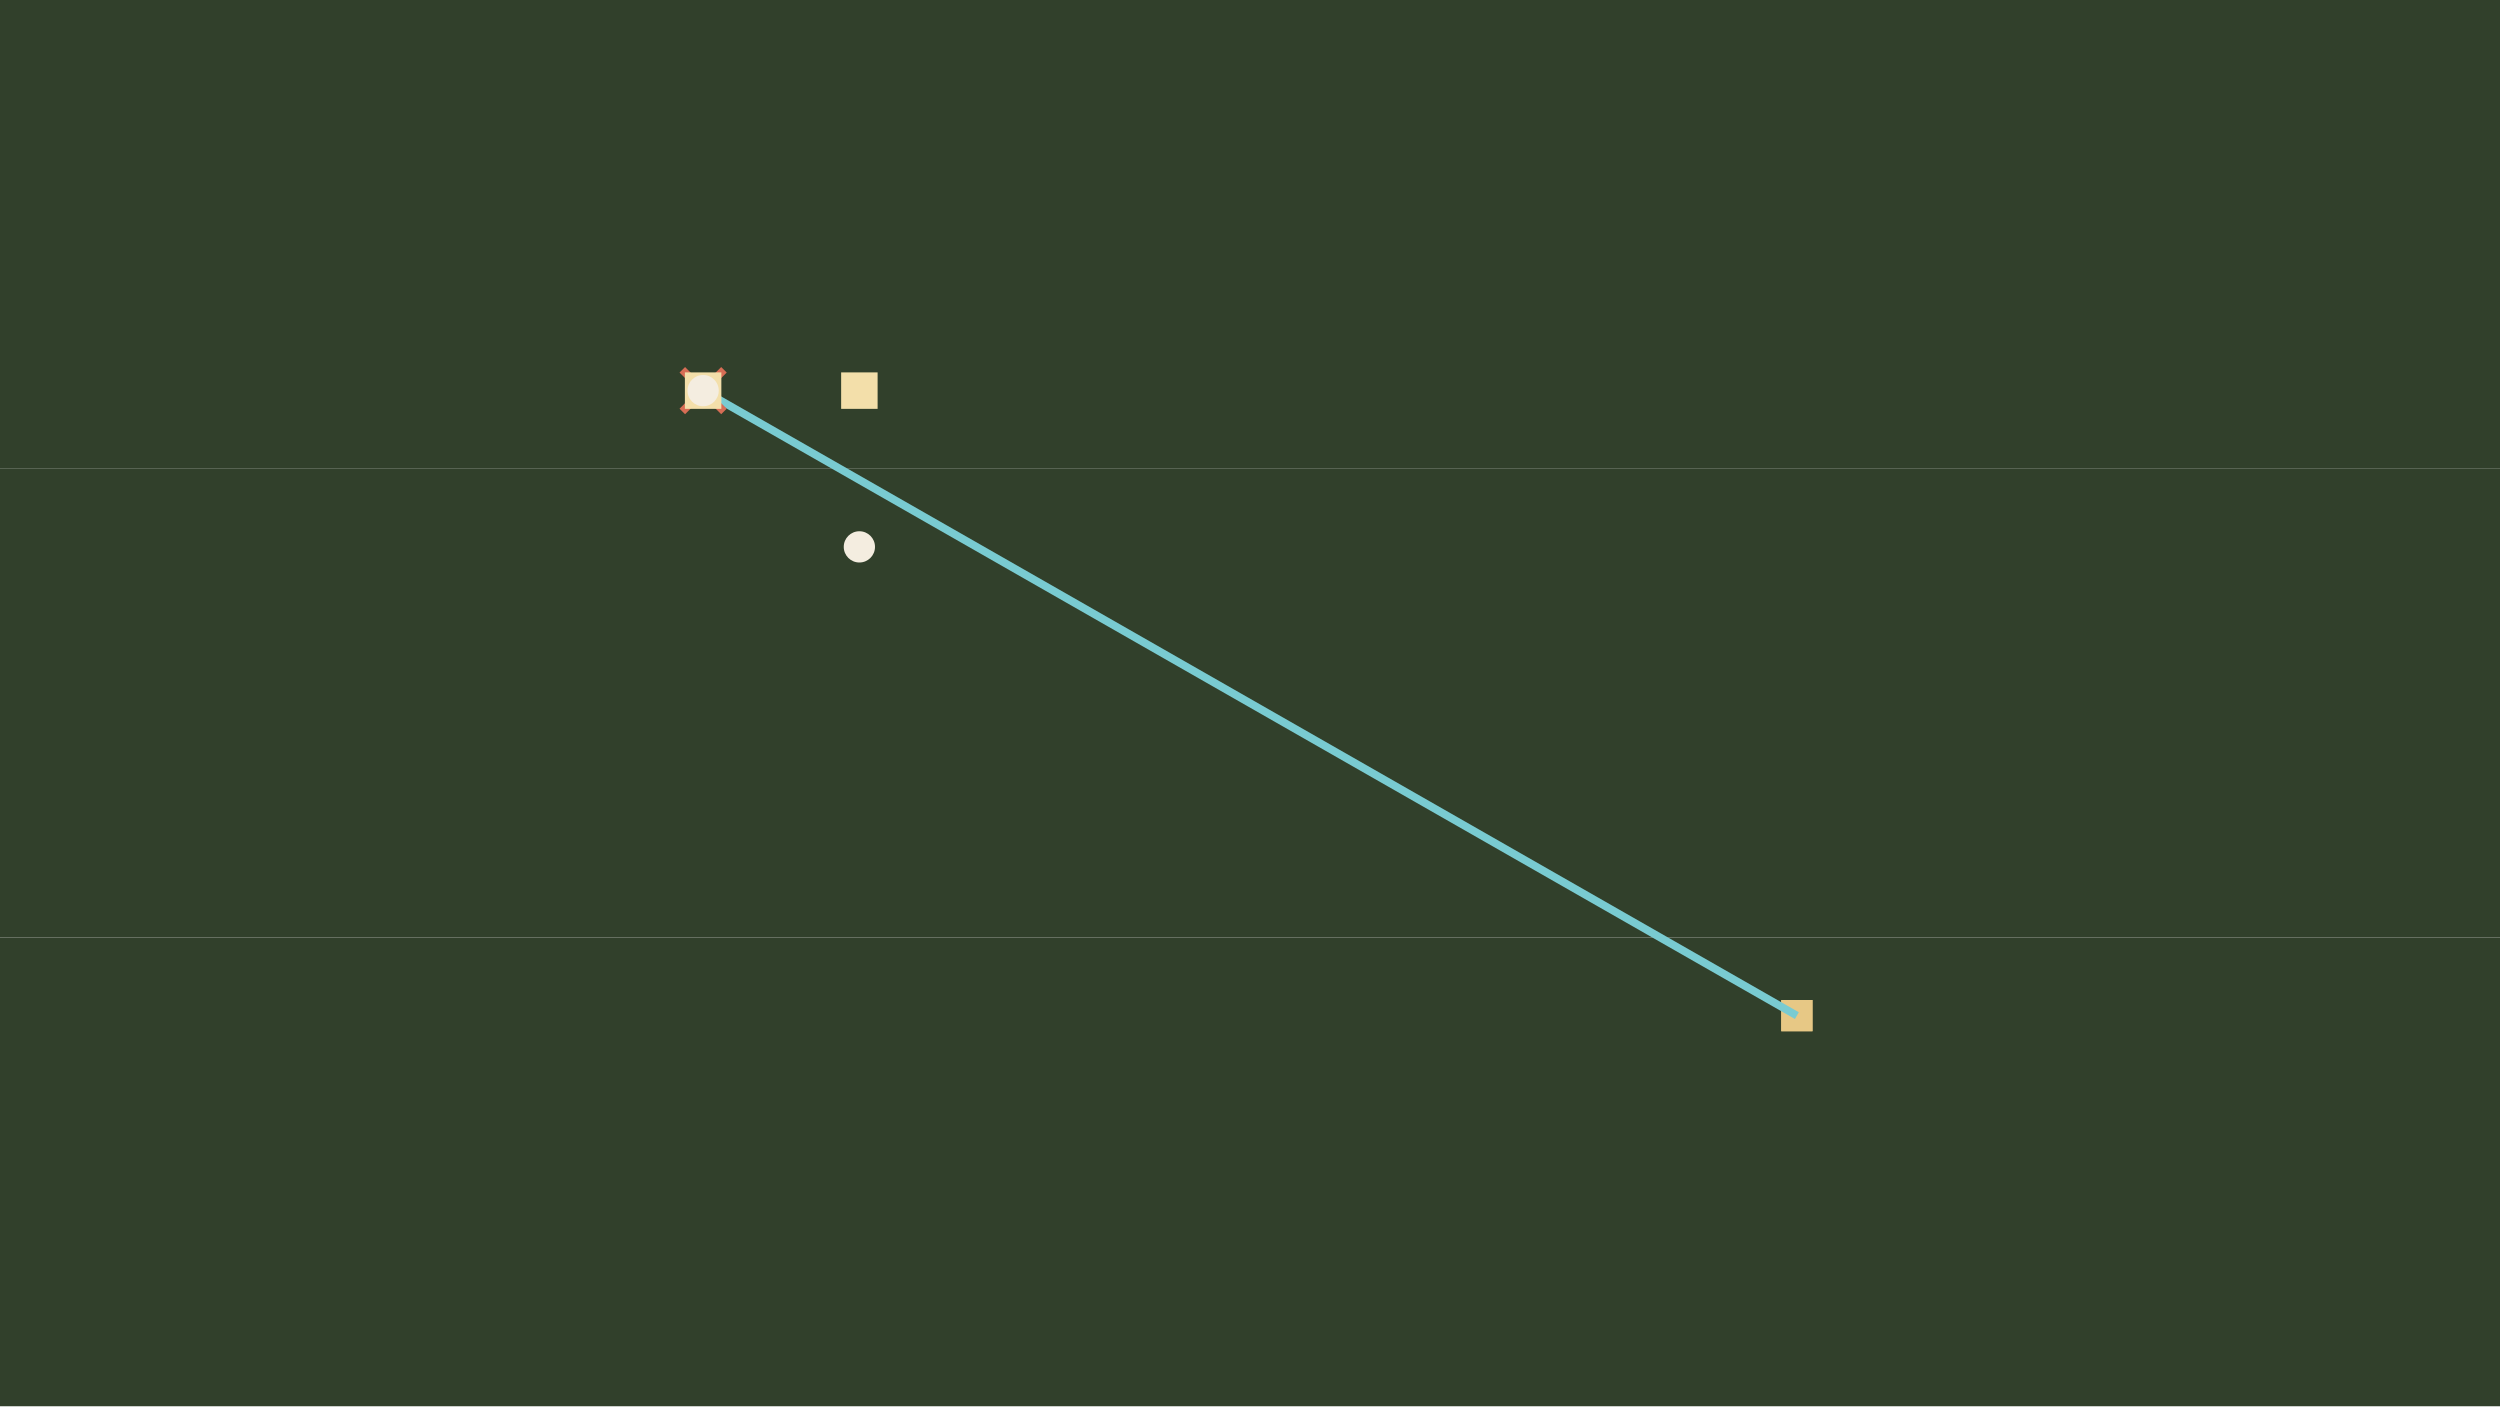
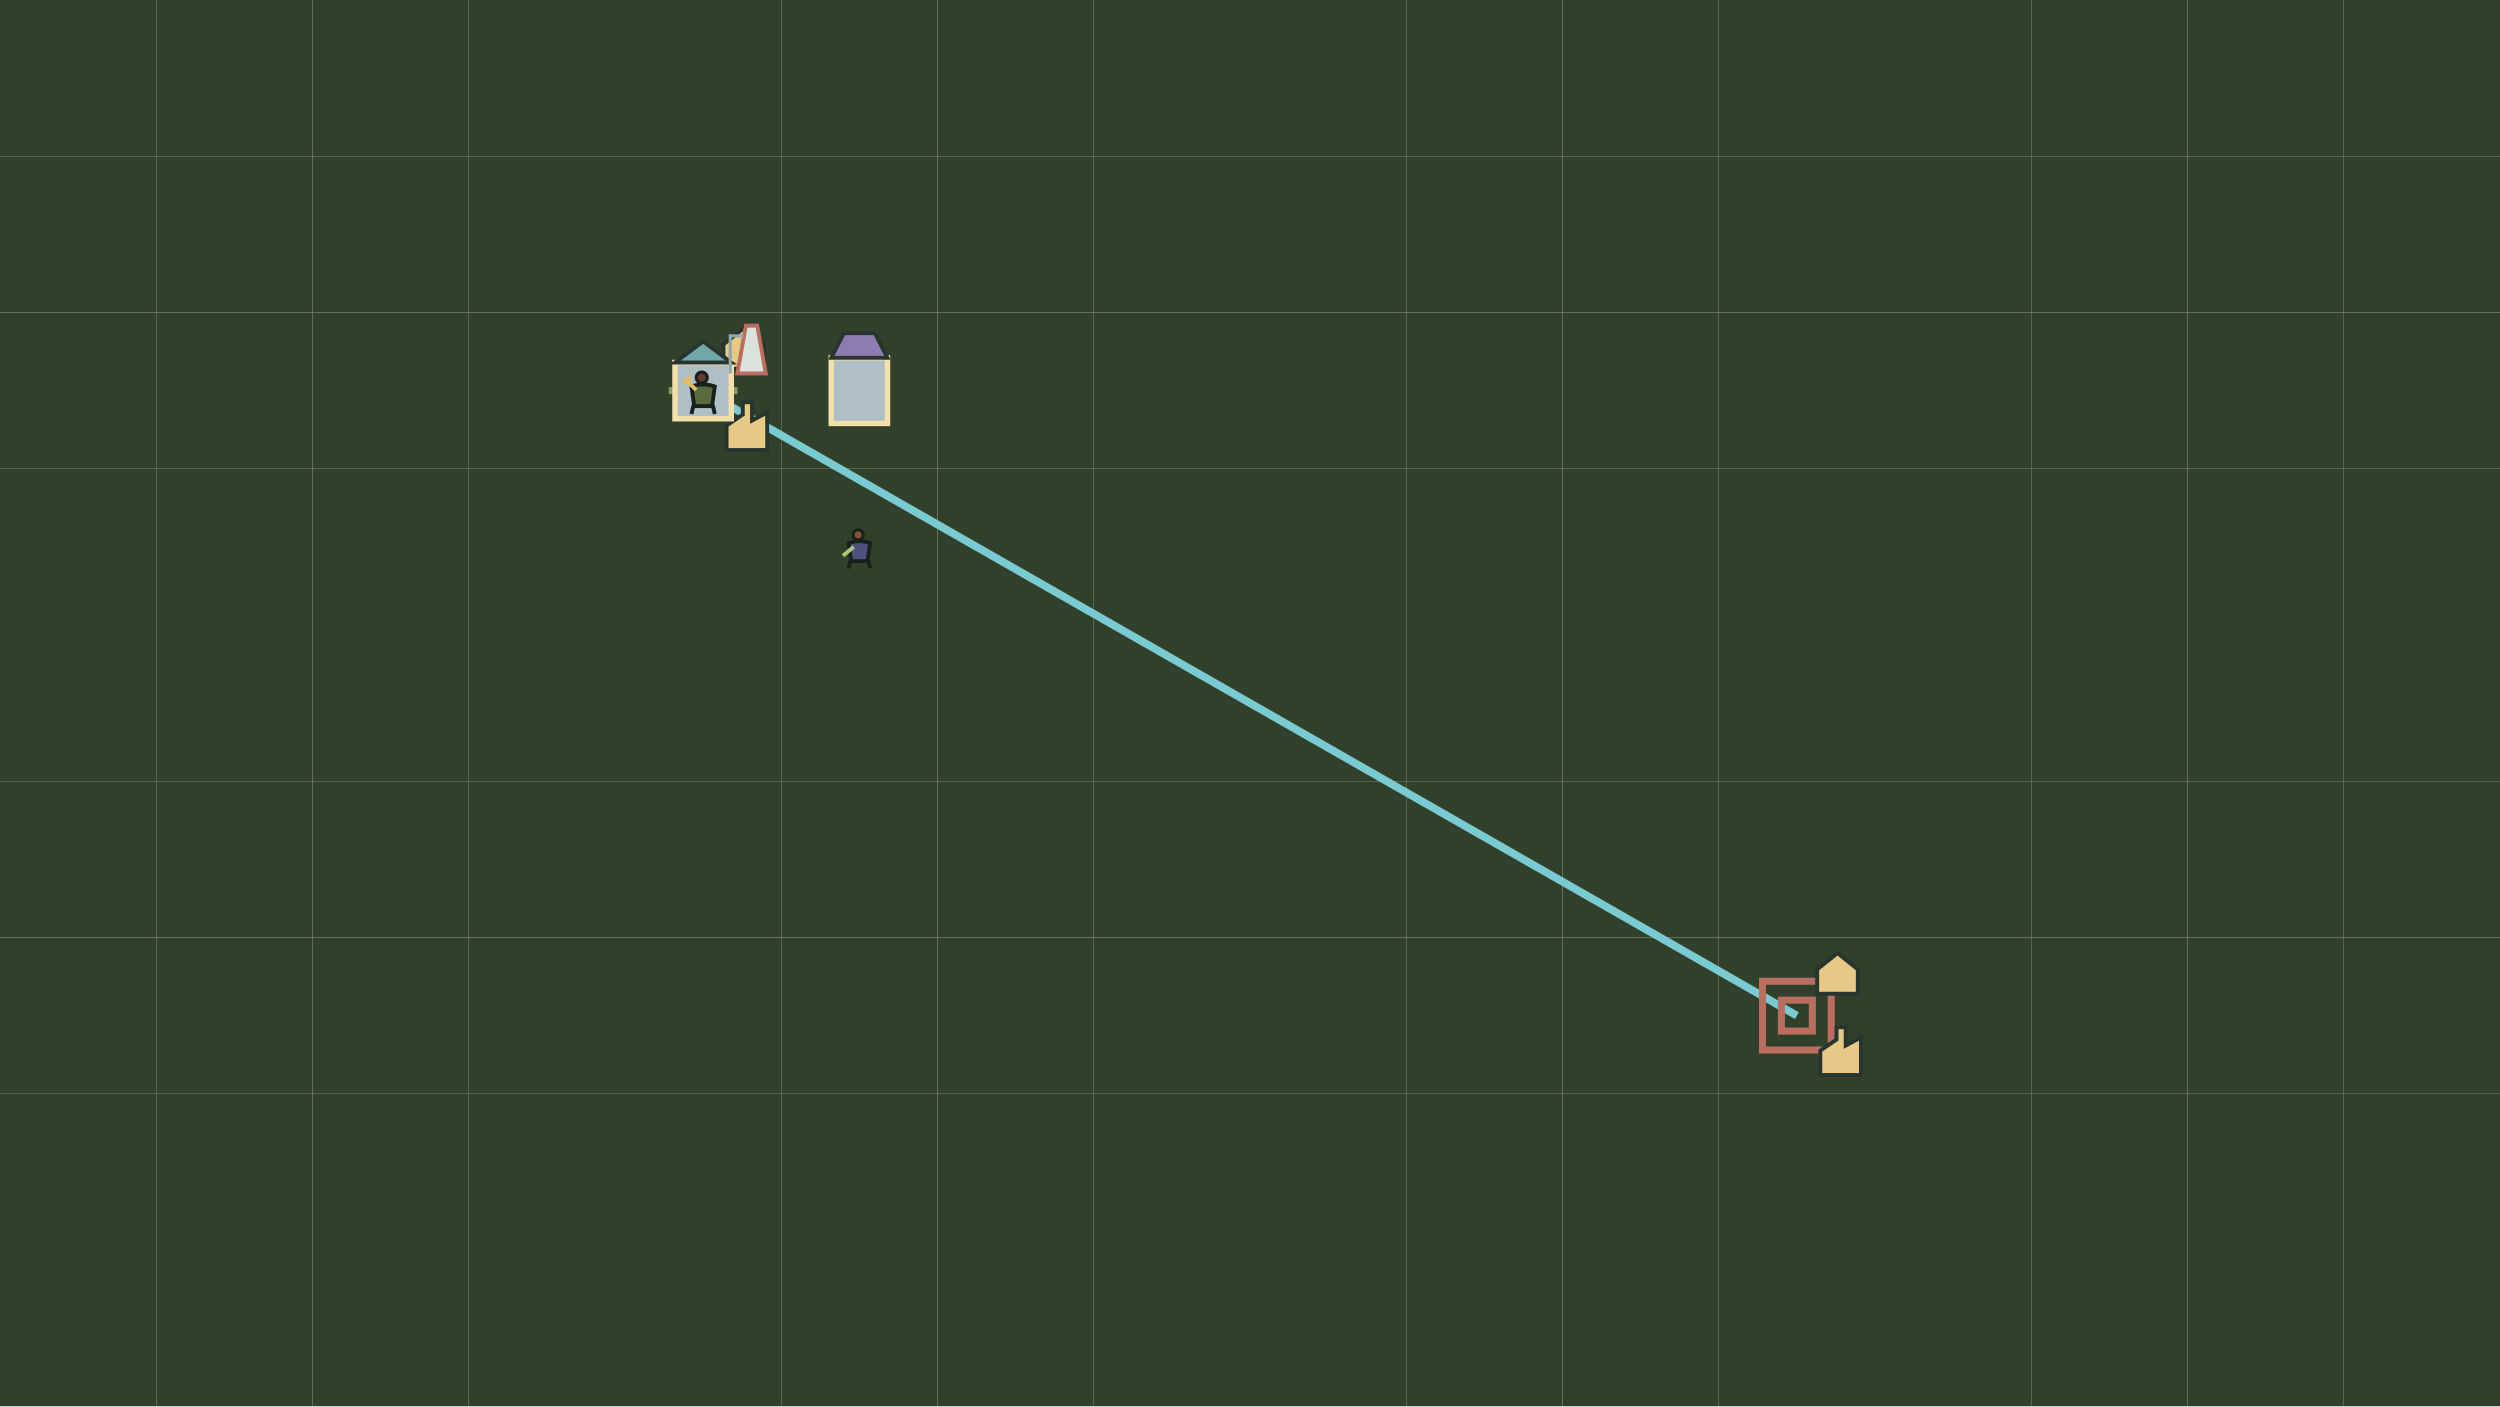
- <svg xmlns="http://www.w3.org/2000/svg" aria-label="advanced render baseline" data-signature="m7-r1-dddb8ceb" height="540" viewBox="0 0 960 540" width="960">
+ <svg xmlns="http://www.w3.org/2000/svg" aria-label="advanced district render baseline" data-detail="district" data-signature="m10.5-r2-4217f9a6" height="540" viewBox="0 0 960 540" width="960">
  <g id="terrain">
-     <rect data-pattern="grid" data-value="188" fill="#31402b" height="180" width="240" x="0" y="0" />
-     <rect data-pattern="grid" data-value="188" fill="#31402b" height="180" width="240" x="240" y="0" />
-     <rect data-pattern="grid" data-value="188" fill="#31402b" height="180" width="240" x="480" y="0" />
-     <rect data-pattern="grid" data-value="188" fill="#31402b" height="180" width="240" x="720" y="0" />
-     <rect data-pattern="grid" data-value="188" fill="#31402b" height="180" width="240" x="0" y="180" />
-     <rect data-pattern="grid" data-value="188" fill="#31402b" height="180" width="240" x="240" y="180" />
-     <rect data-pattern="grid" data-value="188" fill="#31402b" height="180" width="240" x="480" y="180" />
-     <rect data-pattern="grid" data-value="188" fill="#31402b" height="180" width="240" x="720" y="180" />
-     <rect data-pattern="grid" data-value="188" fill="#31402b" height="180" width="240" x="0" y="360" />
-     <rect data-pattern="grid" data-value="188" fill="#31402b" height="180" width="240" x="240" y="360" />
-     <rect data-pattern="grid" data-value="188" fill="#31402b" height="180" width="240" x="480" y="360" />
-     <rect data-pattern="grid" data-value="188" fill="#31402b" height="180" width="240" x="720" y="360" />
+     <rect data-pattern="grid" data-tile="0" data-value="188" fill="#31402b" height="60" width="60" x="0" y="0" />
+     <rect data-pattern="grid" data-tile="1" data-value="188" fill="#31402b" height="60" width="60" x="60" y="0" />
+     <rect data-pattern="grid" data-tile="2" data-value="188" fill="#31402b" height="60" width="60" x="120" y="0" />
+     <rect data-pattern="grid" data-tile="3" data-value="188" fill="#31402b" height="60" width="60" x="180" y="0" />
+     <rect data-pattern="grid" data-tile="4" data-value="188" fill="#31402b" height="60" width="60" x="240" y="0" />
+     <rect data-pattern="grid" data-tile="5" data-value="188" fill="#31402b" height="60" width="60" x="300" y="0" />
+     <rect data-pattern="grid" data-tile="6" data-value="188" fill="#31402b" height="60" width="60" x="360" y="0" />
+     <rect data-pattern="grid" data-tile="7" data-value="188" fill="#31402b" height="60" width="60" x="420" y="0" />
+     <rect data-pattern="grid" data-tile="8" data-value="188" fill="#31402b" height="60" width="60" x="480" y="0" />
+     <rect data-pattern="grid" data-tile="9" data-value="188" fill="#31402b" height="60" width="60" x="540" y="0" />
+     <rect data-pattern="grid" data-tile="10" data-value="188" fill="#31402b" height="60" width="60" x="600" y="0" />
+     <rect data-pattern="grid" data-tile="11" data-value="188" fill="#31402b" height="60" width="60" x="660" y="0" />
+     <rect data-pattern="grid" data-tile="12" data-value="188" fill="#31402b" height="60" width="60" x="720" y="0" />
+     <rect data-pattern="grid" data-tile="13" data-value="188" fill="#31402b" height="60" width="60" x="780" y="0" />
+     <rect data-pattern="grid" data-tile="14" data-value="188" fill="#31402b" height="60" width="60" x="840" y="0" />
+     <rect data-pattern="grid" data-tile="15" data-value="188" fill="#31402b" height="60" width="60" x="900" y="0" />
+     <rect data-pattern="grid" data-tile="16" data-value="188" fill="#31402b" height="60" width="60" x="0" y="60" />
+     <rect data-pattern="grid" data-tile="17" data-value="188" fill="#31402b" height="60" width="60" x="60" y="60" />
+     <rect data-pattern="grid" data-tile="18" data-value="188" fill="#31402b" height="60" width="60" x="120" y="60" />
+     <rect data-pattern="grid" data-tile="19" data-value="188" fill="#31402b" height="60" width="60" x="180" y="60" />
+     <rect data-pattern="grid" data-tile="20" data-value="188" fill="#31402b" height="60" width="60" x="240" y="60" />
+     <rect data-pattern="grid" data-tile="21" data-value="188" fill="#31402b" height="60" width="60" x="300" y="60" />
+     <rect data-pattern="grid" data-tile="22" data-value="188" fill="#31402b" height="60" width="60" x="360" y="60" />
+     <rect data-pattern="grid" data-tile="23" data-value="188" fill="#31402b" height="60" width="60" x="420" y="60" />
+     <rect data-pattern="grid" data-tile="24" data-value="188" fill="#31402b" height="60" width="60" x="480" y="60" />
+     <rect data-pattern="grid" data-tile="25" data-value="188" fill="#31402b" height="60" width="60" x="540" y="60" />
+     <rect data-pattern="grid" data-tile="26" data-value="188" fill="#31402b" height="60" width="60" x="600" y="60" />
+     <rect data-pattern="grid" data-tile="27" data-value="188" fill="#31402b" height="60" width="60" x="660" y="60" />
+     <rect data-pattern="grid" data-tile="28" data-value="188" fill="#31402b" height="60" width="60" x="720" y="60" />
+     <rect data-pattern="grid" data-tile="29" data-value="188" fill="#31402b" height="60" width="60" x="780" y="60" />
+     <rect data-pattern="grid" data-tile="30" data-value="188" fill="#31402b" height="60" width="60" x="840" y="60" />
+     <rect data-pattern="grid" data-tile="31" data-value="188" fill="#31402b" height="60" width="60" x="900" y="60" />
+     <rect data-pattern="grid" data-tile="32" data-value="188" fill="#31402b" height="60" width="60" x="0" y="120" />
+     <rect data-pattern="grid" data-tile="33" data-value="188" fill="#31402b" height="60" width="60" x="60" y="120" />
+     <rect data-pattern="grid" data-tile="34" data-value="188" fill="#31402b" height="60" width="60" x="120" y="120" />
+     <rect data-pattern="grid" data-tile="35" data-value="188" fill="#31402b" height="60" width="60" x="180" y="120" />
+     <rect data-pattern="grid" data-tile="36" data-value="188" fill="#31402b" height="60" width="60" x="240" y="120" />
+     <rect data-pattern="grid" data-tile="37" data-value="188" fill="#31402b" height="60" width="60" x="300" y="120" />
+     <rect data-pattern="grid" data-tile="38" data-value="188" fill="#31402b" height="60" width="60" x="360" y="120" />
+     <rect data-pattern="grid" data-tile="39" data-value="188" fill="#31402b" height="60" width="60" x="420" y="120" />
+     <rect data-pattern="grid" data-tile="40" data-value="188" fill="#31402b" height="60" width="60" x="480" y="120" />
+     <rect data-pattern="grid" data-tile="41" data-value="188" fill="#31402b" height="60" width="60" x="540" y="120" />
+     <rect data-pattern="grid" data-tile="42" data-value="188" fill="#31402b" height="60" width="60" x="600" y="120" />
+     <rect data-pattern="grid" data-tile="43" data-value="188" fill="#31402b" height="60" width="60" x="660" y="120" />
+     <rect data-pattern="grid" data-tile="44" data-value="188" fill="#31402b" height="60" width="60" x="720" y="120" />
+     <rect data-pattern="grid" data-tile="45" data-value="188" fill="#31402b" height="60" width="60" x="780" y="120" />
+     <rect data-pattern="grid" data-tile="46" data-value="188" fill="#31402b" height="60" width="60" x="840" y="120" />
+     <rect data-pattern="grid" data-tile="47" data-value="188" fill="#31402b" height="60" width="60" x="900" y="120" />
+     <rect data-pattern="grid" data-tile="48" data-value="188" fill="#31402b" height="60" width="60" x="0" y="180" />
+     <rect data-pattern="grid" data-tile="49" data-value="188" fill="#31402b" height="60" width="60" x="60" y="180" />
+     <rect data-pattern="grid" data-tile="50" data-value="188" fill="#31402b" height="60" width="60" x="120" y="180" />
+     <rect data-pattern="grid" data-tile="51" data-value="188" fill="#31402b" height="60" width="60" x="180" y="180" />
+     <rect data-pattern="grid" data-tile="52" data-value="188" fill="#31402b" height="60" width="60" x="240" y="180" />
+     <rect data-pattern="grid" data-tile="53" data-value="188" fill="#31402b" height="60" width="60" x="300" y="180" />
+     <rect data-pattern="grid" data-tile="54" data-value="188" fill="#31402b" height="60" width="60" x="360" y="180" />
+     <rect data-pattern="grid" data-tile="55" data-value="188" fill="#31402b" height="60" width="60" x="420" y="180" />
+     <rect data-pattern="grid" data-tile="56" data-value="188" fill="#31402b" height="60" width="60" x="480" y="180" />
+     <rect data-pattern="grid" data-tile="57" data-value="188" fill="#31402b" height="60" width="60" x="540" y="180" />
+     <rect data-pattern="grid" data-tile="58" data-value="188" fill="#31402b" height="60" width="60" x="600" y="180" />
+     <rect data-pattern="grid" data-tile="59" data-value="188" fill="#31402b" height="60" width="60" x="660" y="180" />
+     <rect data-pattern="grid" data-tile="60" data-value="188" fill="#31402b" height="60" width="60" x="720" y="180" />
+     <rect data-pattern="grid" data-tile="61" data-value="188" fill="#31402b" height="60" width="60" x="780" y="180" />
+     <rect data-pattern="grid" data-tile="62" data-value="188" fill="#31402b" height="60" width="60" x="840" y="180" />
+     <rect data-pattern="grid" data-tile="63" data-value="188" fill="#31402b" height="60" width="60" x="900" y="180" />
+     <rect data-pattern="grid" data-tile="64" data-value="188" fill="#31402b" height="60" width="60" x="0" y="240" />
+     <rect data-pattern="grid" data-tile="65" data-value="188" fill="#31402b" height="60" width="60" x="60" y="240" />
+     <rect data-pattern="grid" data-tile="66" data-value="188" fill="#31402b" height="60" width="60" x="120" y="240" />
+     <rect data-pattern="grid" data-tile="67" data-value="188" fill="#31402b" height="60" width="60" x="180" y="240" />
+     <rect data-pattern="grid" data-tile="68" data-value="188" fill="#31402b" height="60" width="60" x="240" y="240" />
+     <rect data-pattern="grid" data-tile="69" data-value="188" fill="#31402b" height="60" width="60" x="300" y="240" />
+     <rect data-pattern="grid" data-tile="70" data-value="188" fill="#31402b" height="60" width="60" x="360" y="240" />
+     <rect data-pattern="grid" data-tile="71" data-value="188" fill="#31402b" height="60" width="60" x="420" y="240" />
+     <rect data-pattern="grid" data-tile="72" data-value="188" fill="#31402b" height="60" width="60" x="480" y="240" />
+     <rect data-pattern="grid" data-tile="73" data-value="188" fill="#31402b" height="60" width="60" x="540" y="240" />
+     <rect data-pattern="grid" data-tile="74" data-value="188" fill="#31402b" height="60" width="60" x="600" y="240" />
+     <rect data-pattern="grid" data-tile="75" data-value="188" fill="#31402b" height="60" width="60" x="660" y="240" />
+     <rect data-pattern="grid" data-tile="76" data-value="188" fill="#31402b" height="60" width="60" x="720" y="240" />
+     <rect data-pattern="grid" data-tile="77" data-value="188" fill="#31402b" height="60" width="60" x="780" y="240" />
+     <rect data-pattern="grid" data-tile="78" data-value="188" fill="#31402b" height="60" width="60" x="840" y="240" />
+     <rect data-pattern="grid" data-tile="79" data-value="188" fill="#31402b" height="60" width="60" x="900" y="240" />
+     <rect data-pattern="grid" data-tile="80" data-value="188" fill="#31402b" height="60" width="60" x="0" y="300" />
+     <rect data-pattern="grid" data-tile="81" data-value="188" fill="#31402b" height="60" width="60" x="60" y="300" />
+     <rect data-pattern="grid" data-tile="82" data-value="188" fill="#31402b" height="60" width="60" x="120" y="300" />
+     <rect data-pattern="grid" data-tile="83" data-value="188" fill="#31402b" height="60" width="60" x="180" y="300" />
+     <rect data-pattern="grid" data-tile="84" data-value="188" fill="#31402b" height="60" width="60" x="240" y="300" />
+     <rect data-pattern="grid" data-tile="85" data-value="188" fill="#31402b" height="60" width="60" x="300" y="300" />
+     <rect data-pattern="grid" data-tile="86" data-value="188" fill="#31402b" height="60" width="60" x="360" y="300" />
+     <rect data-pattern="grid" data-tile="87" data-value="188" fill="#31402b" height="60" width="60" x="420" y="300" />
+     <rect data-pattern="grid" data-tile="88" data-value="188" fill="#31402b" height="60" width="60" x="480" y="300" />
+     <rect data-pattern="grid" data-tile="89" data-value="188" fill="#31402b" height="60" width="60" x="540" y="300" />
+     <rect data-pattern="grid" data-tile="90" data-value="188" fill="#31402b" height="60" width="60" x="600" y="300" />
+     <rect data-pattern="grid" data-tile="91" data-value="188" fill="#31402b" height="60" width="60" x="660" y="300" />
+     <rect data-pattern="grid" data-tile="92" data-value="188" fill="#31402b" height="60" width="60" x="720" y="300" />
+     <rect data-pattern="grid" data-tile="93" data-value="188" fill="#31402b" height="60" width="60" x="780" y="300" />
+     <rect data-pattern="grid" data-tile="94" data-value="188" fill="#31402b" height="60" width="60" x="840" y="300" />
+     <rect data-pattern="grid" data-tile="95" data-value="188" fill="#31402b" height="60" width="60" x="900" y="300" />
+     <rect data-pattern="grid" data-tile="96" data-value="188" fill="#31402b" height="60" width="60" x="0" y="360" />
+     <rect data-pattern="grid" data-tile="97" data-value="188" fill="#31402b" height="60" width="60" x="60" y="360" />
+     <rect data-pattern="grid" data-tile="98" data-value="188" fill="#31402b" height="60" width="60" x="120" y="360" />
+     <rect data-pattern="grid" data-tile="99" data-value="188" fill="#31402b" height="60" width="60" x="180" y="360" />
+     <rect data-pattern="grid" data-tile="100" data-value="188" fill="#31402b" height="60" width="60" x="240" y="360" />
+     <rect data-pattern="grid" data-tile="101" data-value="188" fill="#31402b" height="60" width="60" x="300" y="360" />
+     <rect data-pattern="grid" data-tile="102" data-value="188" fill="#31402b" height="60" width="60" x="360" y="360" />
+     <rect data-pattern="grid" data-tile="103" data-value="188" fill="#31402b" height="60" width="60" x="420" y="360" />
+     <rect data-pattern="grid" data-tile="104" data-value="188" fill="#31402b" height="60" width="60" x="480" y="360" />
+     <rect data-pattern="grid" data-tile="105" data-value="188" fill="#31402b" height="60" width="60" x="540" y="360" />
+     <rect data-pattern="grid" data-tile="106" data-value="188" fill="#31402b" height="60" width="60" x="600" y="360" />
+     <rect data-pattern="grid" data-tile="107" data-value="188" fill="#31402b" height="60" width="60" x="660" y="360" />
+     <rect data-pattern="grid" data-tile="108" data-value="188" fill="#31402b" height="60" width="60" x="720" y="360" />
+     <rect data-pattern="grid" data-tile="109" data-value="188" fill="#31402b" height="60" width="60" x="780" y="360" />
+     <rect data-pattern="grid" data-tile="110" data-value="188" fill="#31402b" height="60" width="60" x="840" y="360" />
+     <rect data-pattern="grid" data-tile="111" data-value="188" fill="#31402b" height="60" width="60" x="900" y="360" />
+     <rect data-pattern="grid" data-tile="112" data-value="188" fill="#31402b" height="60" width="60" x="0" y="420" />
+     <rect data-pattern="grid" data-tile="113" data-value="188" fill="#31402b" height="60" width="60" x="60" y="420" />
+     <rect data-pattern="grid" data-tile="114" data-value="188" fill="#31402b" height="60" width="60" x="120" y="420" />
+     <rect data-pattern="grid" data-tile="115" data-value="188" fill="#31402b" height="60" width="60" x="180" y="420" />
+     <rect data-pattern="grid" data-tile="116" data-value="188" fill="#31402b" height="60" width="60" x="240" y="420" />
+     <rect data-pattern="grid" data-tile="117" data-value="188" fill="#31402b" height="60" width="60" x="300" y="420" />
+     <rect data-pattern="grid" data-tile="118" data-value="188" fill="#31402b" height="60" width="60" x="360" y="420" />
+     <rect data-pattern="grid" data-tile="119" data-value="188" fill="#31402b" height="60" width="60" x="420" y="420" />
+     <rect data-pattern="grid" data-tile="120" data-value="188" fill="#31402b" height="60" width="60" x="480" y="420" />
+     <rect data-pattern="grid" data-tile="121" data-value="188" fill="#31402b" height="60" width="60" x="540" y="420" />
+     <rect data-pattern="grid" data-tile="122" data-value="188" fill="#31402b" height="60" width="60" x="600" y="420" />
+     <rect data-pattern="grid" data-tile="123" data-value="188" fill="#31402b" height="60" width="60" x="660" y="420" />
+     <rect data-pattern="grid" data-tile="124" data-value="188" fill="#31402b" height="60" width="60" x="720" y="420" />
+     <rect data-pattern="grid" data-tile="125" data-value="188" fill="#31402b" height="60" width="60" x="780" y="420" />
+     <rect data-pattern="grid" data-tile="126" data-value="188" fill="#31402b" height="60" width="60" x="840" y="420" />
+     <rect data-pattern="grid" data-tile="127" data-value="188" fill="#31402b" height="60" width="60" x="900" y="420" />
+     <rect data-pattern="grid" data-tile="128" data-value="188" fill="#31402b" height="60" width="60" x="0" y="480" />
+     <rect data-pattern="grid" data-tile="129" data-value="188" fill="#31402b" height="60" width="60" x="60" y="480" />
+     <rect data-pattern="grid" data-tile="130" data-value="188" fill="#31402b" height="60" width="60" x="120" y="480" />
+     <rect data-pattern="grid" data-tile="131" data-value="188" fill="#31402b" height="60" width="60" x="180" y="480" />
+     <rect data-pattern="grid" data-tile="132" data-value="188" fill="#31402b" height="60" width="60" x="240" y="480" />
+     <rect data-pattern="grid" data-tile="133" data-value="188" fill="#31402b" height="60" width="60" x="300" y="480" />
+     <rect data-pattern="grid" data-tile="134" data-value="188" fill="#31402b" height="60" width="60" x="360" y="480" />
+     <rect data-pattern="grid" data-tile="135" data-value="188" fill="#31402b" height="60" width="60" x="420" y="480" />
+     <rect data-pattern="grid" data-tile="136" data-value="188" fill="#31402b" height="60" width="60" x="480" y="480" />
+     <rect data-pattern="grid" data-tile="137" data-value="188" fill="#31402b" height="60" width="60" x="540" y="480" />
+     <rect data-pattern="grid" data-tile="138" data-value="188" fill="#31402b" height="60" width="60" x="600" y="480" />
+     <rect data-pattern="grid" data-tile="139" data-value="188" fill="#31402b" height="60" width="60" x="660" y="480" />
+     <rect data-pattern="grid" data-tile="140" data-value="188" fill="#31402b" height="60" width="60" x="720" y="480" />
+     <rect data-pattern="grid" data-tile="141" data-value="188" fill="#31402b" height="60" width="60" x="780" y="480" />
+     <rect data-pattern="grid" data-tile="142" data-value="188" fill="#31402b" height="60" width="60" x="840" y="480" />
+     <rect data-pattern="grid" data-tile="143" data-value="188" fill="#31402b" height="60" width="60" x="900" y="480" />
+   </g>
+   <g id="terrain-texture" />
+   <g id="routes">
+     <path d="M270 150L690 390" data-route="3" data-status="active" fill="none" stroke="#79cbd1" stroke-width="3" />
+   </g>
+   <g id="settlements">
+     <path d="M256.8 150L283.2 150M260.76 142.74L279.24 142.74" data-layout="linear" data-settlement="1" fill="none" stroke="#829a61" stroke-width="2.7" />
+     <path d="M676.8 376.8H703.2V403.2H676.8Z M684.06 384.06H695.94V395.94H684.06Z" data-layout="courtyard" data-settlement="2" fill="none" stroke="#b96e5f" stroke-width="2.7" />
  </g>
  <g id="built-environment">
-     <rect data-kind="district" fill="#e7c885" height="12" width="12" x="264" y="144" />
-     <rect data-kind="industry" fill="#e7c885" height="12" width="12" x="264" y="144" />
-     <rect data-kind="road" fill="#e7c885" height="12" width="12" x="264" y="144" />
-     <rect data-kind="district" fill="#e7c885" height="12" width="12" x="684" y="384" />
-     <rect data-kind="industry" fill="#e7c885" height="12" width="12" x="684" y="384" />
+     <path d="M277.8 141.6V132.24L285.6 126L293.4 132.24V141.6Z" data-kind="district" data-material="metal" fill="#e7c885" stroke="#27352e" stroke-width="1.5" />
+     <path d="M279 172.8V163.44L285.24 159.15V154.47H288.75V161.49L294.6 158.37V172.8Z" data-kind="industry" data-material="metal" fill="#e7c885" stroke="#27352e" stroke-width="1.5" />
+     <path d="M262.2 150H277.8" data-kind="road" data-material="metal" fill="none" stroke="#27352e" stroke-width="1.5" />
+     <path d="M697.8 381.6V372.24L705.6 366L713.4 372.24V381.6Z" data-kind="district" data-material="metal" fill="#e7c885" stroke="#27352e" stroke-width="1.5" />
+     <path d="M699 412.8V403.44L705.24 399.15V394.47H708.75V401.49L714.6 398.37V412.8Z" data-kind="industry" data-material="metal" fill="#e7c885" stroke="#27352e" stroke-width="1.5" />
  </g>
-   <g id="routes-ruins">
-     <path d="M270 150L690 390" data-route="3" fill="none" stroke="#79cbd1" stroke-width="3" />
-     <path d="M262 142L278 158M278 142L262 158" data-ruin="7" stroke="#d76d55" stroke-width="3" />
+   <g id="ruins">
+     <path d="M259.8 160.2V144.39L267.96 139.8V160.2M271.02 160.2V147.96L280.2 142.86V160.2" data-ruin="7" fill="none" stroke="#d76d55" stroke-width="2.4" />
  </g>
  <g id="structures">
-     <rect data-structure="1" fill="#f3dfaa" height="14" width="14" x="263" y="143" />
-     <rect data-structure="2" fill="#f3dfaa" height="14" width="14" x="323" y="143" />
+     <g data-condition="sound" data-form="home" data-progress="1000" data-roof="gable" data-state="3" data-structure="1">
+       <path d="M259.2 139.2H280.8V160.8H259.2Z" fill="#aebfc5" stroke="#f3dfaa" stroke-width="2.1" />
+       <path d="M259.2 139.2L270 131.1L280.8 139.2Z" fill="#72a7a8" stroke="#27352e" stroke-width="1.5" />
+     </g>
+     <g data-condition="worn" data-form="storehouse" data-progress="650" data-roof="hip" data-state="2" data-structure="2">
+       <path d="M319.2 137.4H340.8V162.6H319.2Z" fill="#aebfc5" stroke="#f3dfaa" stroke-width="2.1" />
+       <path d="M319.2 137.4L324.06 127.95H335.94L340.8 137.4Z" fill="#8e7bb2" stroke="#27352e" stroke-width="1.5" />
+     </g>
+   </g>
+   <g id="space-landmarks">
+     <g data-space-kind="launch-site" data-source="1" data-status="advanced-energy">
+       <path d="M283.14 143.4L286.42 125.07H290.78L294.06 143.4Z" fill="#d9e3dc" stroke="#b96e5f" stroke-width="1.5" />
+       <path d="M280.41 143.4V128.97H285.48" fill="none" stroke="#8fa9a8" stroke-width="1.2" />
+     </g>
  </g>
  <g id="agents">
-     <circle cx="270" cy="150" data-agent="1" fill="#f4ede0" r="6" />
-     <circle cx="330" cy="210" data-agent="2" fill="#f4ede0" r="6" />
+     <g data-accent="sash" data-activity="build" data-agent="1" data-facing="left" data-health="sound" data-silhouette="upright">
+       <path d="M265.51 148.42Q270 146.83 274.49 148.42L273.41 155.94H266.59Z" fill="#596b3b" stroke="#17211c" stroke-width="1.5" />
+       <circle cx="269.47" cy="144.98" fill="#653b2d" r="2.11" stroke="#17211c" stroke-width="1.2" />
+       <path d="M266.32 155.54L265.51 158.98M273.68 155.54L274.49 158.98" fill="none" stroke="#17211c" stroke-width="1.5" />
+       <path d="M267.36 149.74L263.14 145.78M264.98 144.72L262.34 147.36" fill="none" stroke="#e7bc61" stroke-width="1.5" />
+     </g>
+     <g data-accent="band" data-activity="gather" data-agent="2" data-facing="left" data-health="worn" data-silhouette="upright">
+       <path d="M325.87 208.54Q330 207.09 334.13 208.54L333.14 215.46H326.86Z" fill="#4d527c" stroke="#17211c" stroke-width="1.5" />
+       <circle cx="329.51" cy="205.39" fill="#87523b" r="1.94" stroke="#17211c" stroke-width="1.2" />
+       <path d="M326.61 215.1L325.87 218.26M333.39 215.1L334.13 218.26" fill="none" stroke="#17211c" stroke-width="1.5" />
+       <path d="M327.81 210L323.69 213.4" fill="none" stroke="#a8c979" stroke-width="1.5" />
+     </g>
  </g>
  <g id="effects" />
</svg>
